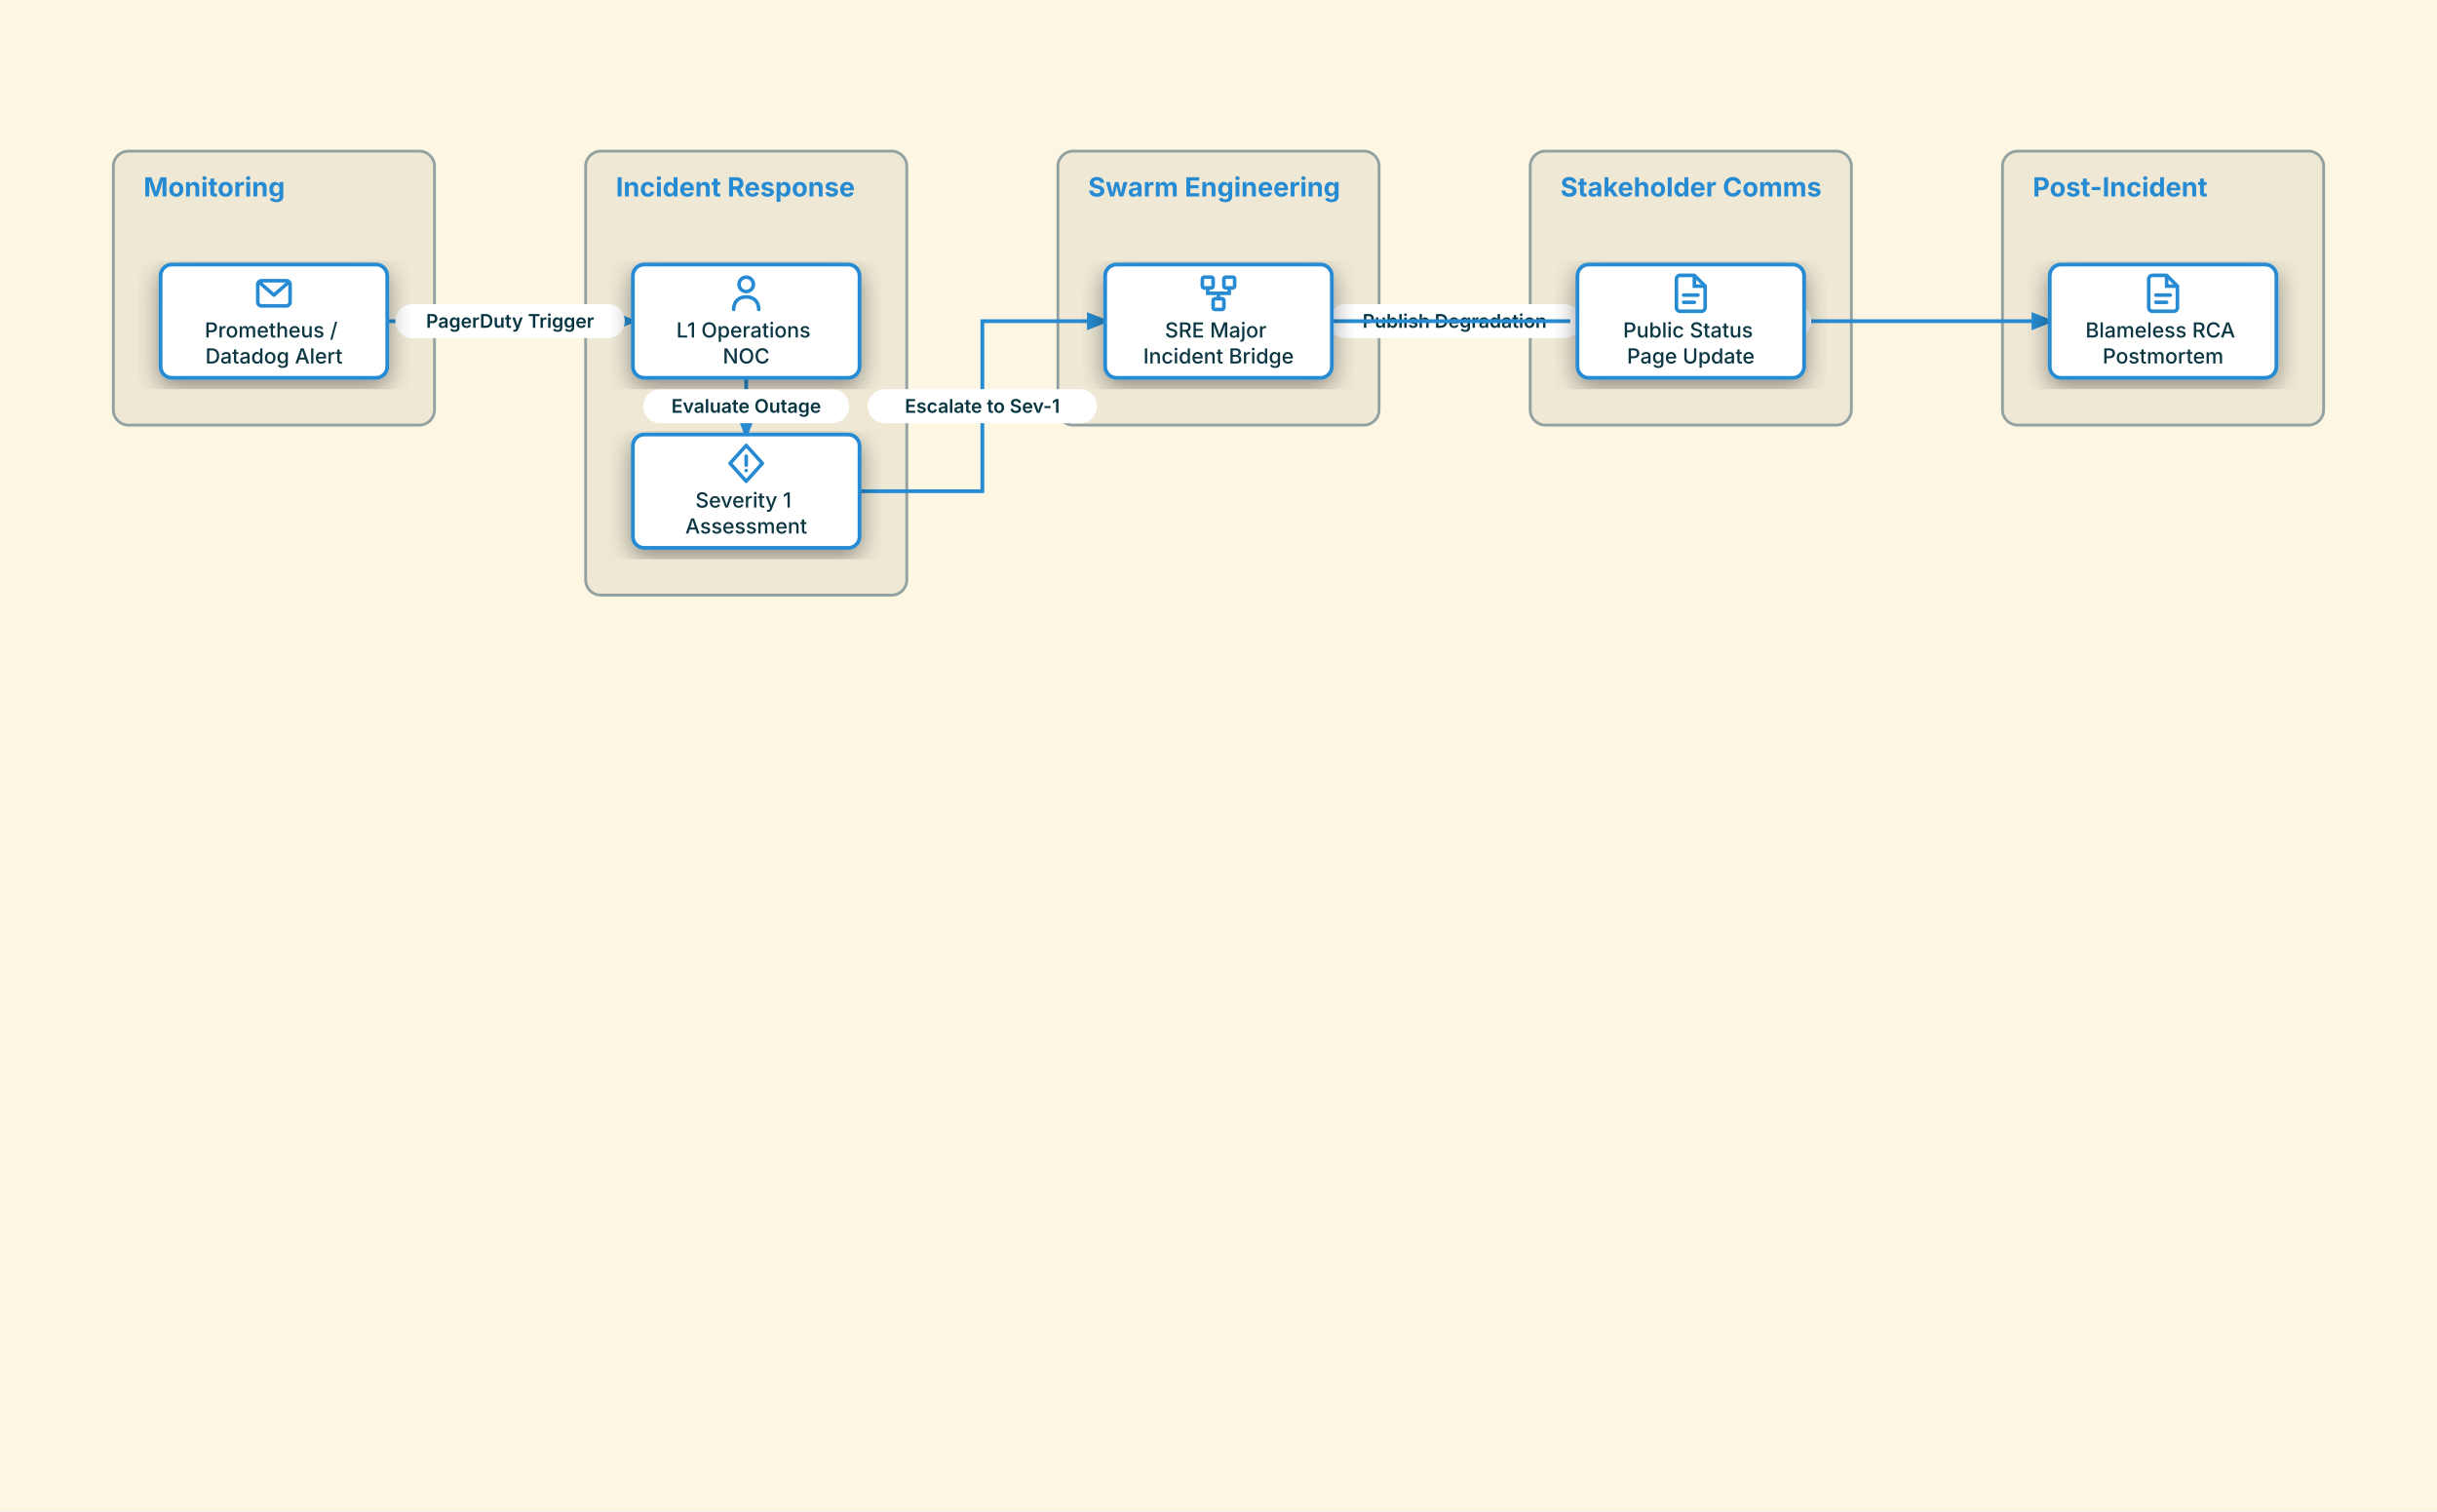
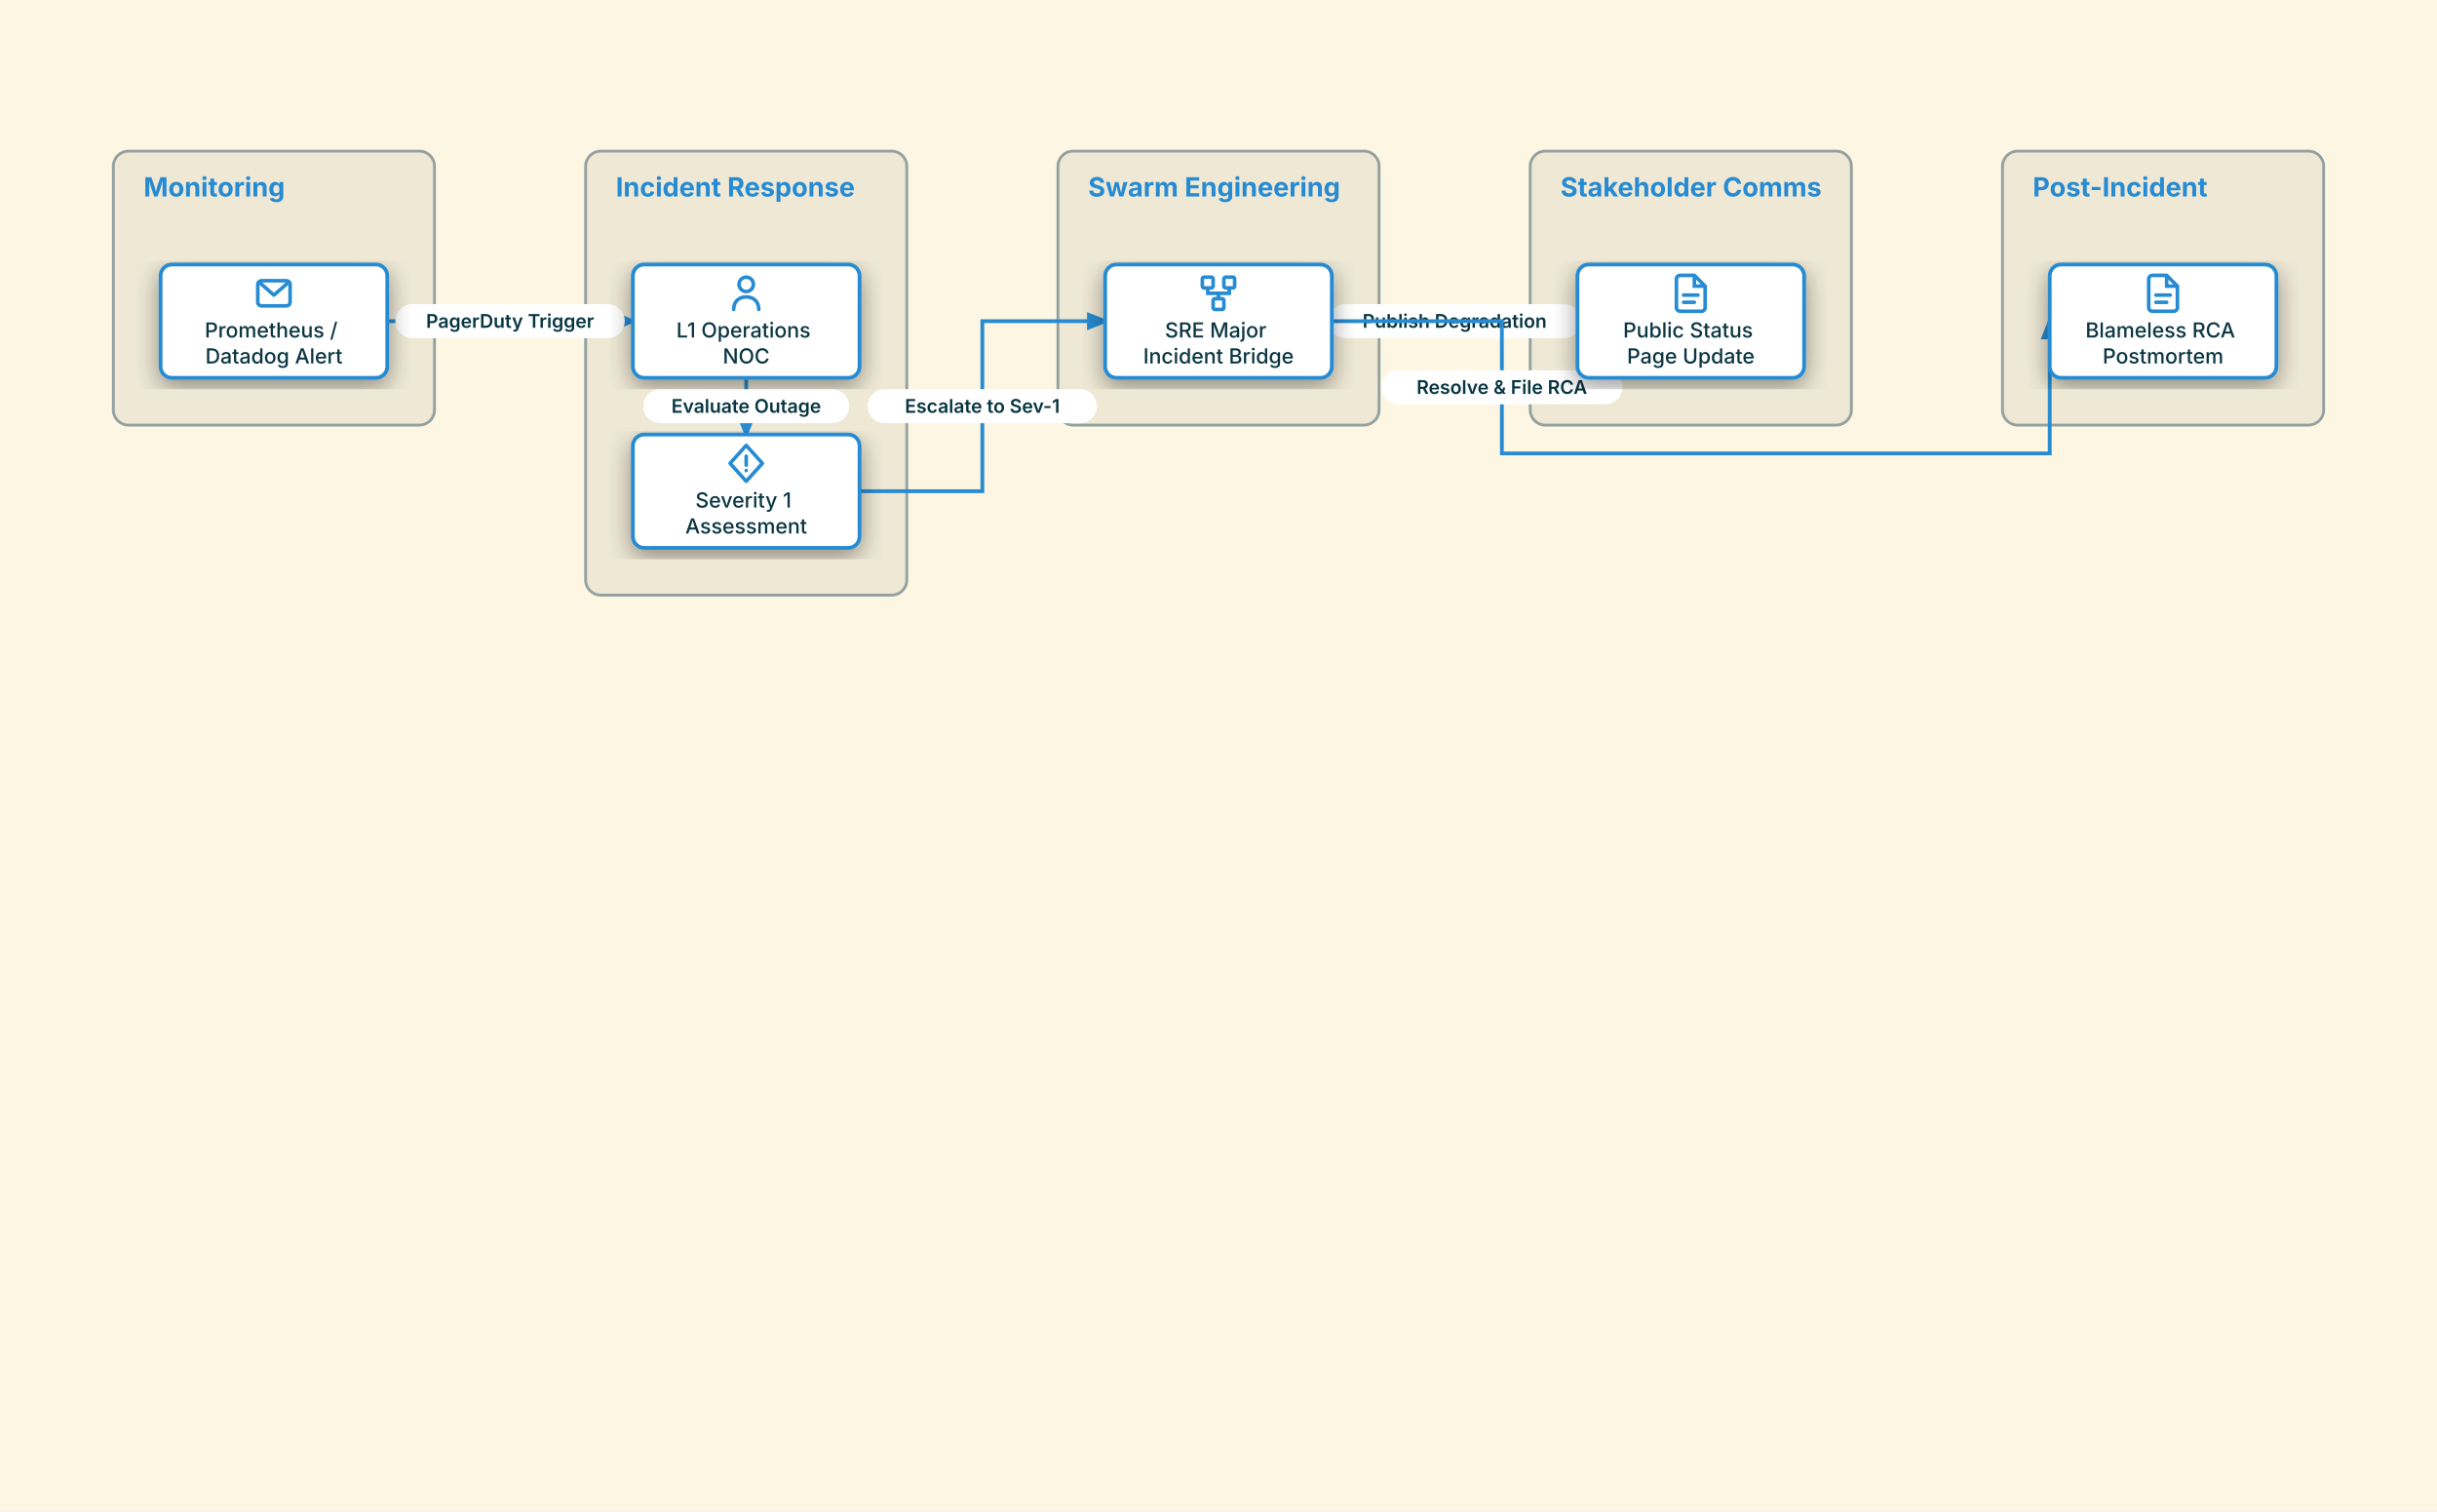
<svg xmlns="http://www.w3.org/2000/svg" viewBox="0 0 1290 800" width="1290" height="800">
  <defs>
    <marker id="arrow" viewBox="0 0 10 10" refX="8" refY="5" markerWidth="6" markerHeight="6" orient="auto-start-reverse">
      <path d="M 0 1 L 10 5 L 0 9 z" fill="#268BD2" />
    </marker>
    <marker id="arrow-tail" viewBox="0 0 10 10" refX="2" refY="5" markerWidth="6" markerHeight="6" orient="auto">
      <path d="M 10 1 L 0 5 L 10 9 z" fill="#268BD2" />
    </marker>
    <filter id="shadow" x="-10%" y="-10%" width="120%" height="120%">
      <feDropShadow dx="0" dy="4" stdDeviation="6" flood-color="#000000" flood-opacity="0.4" />
    </filter>
  </defs>
  <rect width="100%" height="100%" fill="#FDF6E3" />
  <g id="group_1">
    <rect x="60.0" y="80.0" width="170.0" height="145.0" rx="8" fill="#EEE8D5" stroke="#93A1A1" stroke-width="1.5" />
    <text x="76.0" y="104.0" fill="#268BD2" font-family="Inter, -apple-system, BlinkMacSystemFont, 'Segoe UI', Roboto, sans-serif" font-size="14" font-weight="bold">Monitoring</text>
  </g>
  <g id="group_2">
    <rect x="310.0" y="80.0" width="170.0" height="235.0" rx="8" fill="#EEE8D5" stroke="#93A1A1" stroke-width="1.5" />
    <text x="326.0" y="104.0" fill="#268BD2" font-family="Inter, -apple-system, BlinkMacSystemFont, 'Segoe UI', Roboto, sans-serif" font-size="14" font-weight="bold">Incident Response</text>
  </g>
  <g id="group_3">
    <rect x="560.0" y="80.0" width="170.0" height="145.0" rx="8" fill="#EEE8D5" stroke="#93A1A1" stroke-width="1.5" />
    <text x="576.0" y="104.0" fill="#268BD2" font-family="Inter, -apple-system, BlinkMacSystemFont, 'Segoe UI', Roboto, sans-serif" font-size="14" font-weight="bold">Swarm Engineering</text>
  </g>
  <g id="group_4">
    <rect x="810.0" y="80.0" width="170.0" height="145.0" rx="8" fill="#EEE8D5" stroke="#93A1A1" stroke-width="1.5" />
    <text x="826.0" y="104.0" fill="#268BD2" font-family="Inter, -apple-system, BlinkMacSystemFont, 'Segoe UI', Roboto, sans-serif" font-size="14" font-weight="bold">Stakeholder Comms</text>
  </g>
  <g id="group_5">
    <rect x="1060.0" y="80.0" width="170.0" height="145.0" rx="8" fill="#EEE8D5" stroke="#93A1A1" stroke-width="1.5" />
    <text x="1076.0" y="104.0" fill="#268BD2" font-family="Inter, -apple-system, BlinkMacSystemFont, 'Segoe UI', Roboto, sans-serif" font-size="14" font-weight="bold">Post-Incident</text>
  </g>
  <path d="M 205.0 170.0 L 335.0 170.0" fill="none" stroke="#268BD2" stroke-width="2" marker-end="url(#arrow)" />
  <g class="badge">
    <rect x="209.3" y="161.0" width="121.4" height="18.0" rx="9.0" fill="#FFFFFF" />
    <text x="270.0" y="173.5" fill="#073642" font-size="10.0" font-family="Inter, -apple-system, BlinkMacSystemFont, 'Segoe UI', Roboto, sans-serif" font-weight="600" text-anchor="middle">PagerDuty Trigger</text>
  </g>
  <path d="M 395.0 200.0 L 395.0 230.0" fill="none" stroke="#268BD2" stroke-width="2" marker-end="url(#arrow)" />
  <g class="badge">
    <rect x="340.5" y="206.0" width="109.0" height="18.0" rx="9.0" fill="#FFFFFF" />
    <text x="395.0" y="218.5" fill="#073642" font-size="10.0" font-family="Inter, -apple-system, BlinkMacSystemFont, 'Segoe UI', Roboto, sans-serif" font-weight="600" text-anchor="middle">Evaluate Outage</text>
  </g>
  <path d="M 455.0 260.0 L 520.0 260.0 L 520.0 170.0 L 585.0 170.0" fill="none" stroke="#268BD2" stroke-width="2" marker-end="url(#arrow)" />
  <g class="badge">
    <rect x="459.3" y="206.0" width="121.4" height="18.0" rx="9.0" fill="#FFFFFF" />
    <text x="520.0" y="218.5" fill="#073642" font-size="10.0" font-family="Inter, -apple-system, BlinkMacSystemFont, 'Segoe UI', Roboto, sans-serif" font-weight="600" text-anchor="middle">Escalate to Sev-1</text>
  </g>
  <path d="M 705.0 170.0 L 835.0 170.0" fill="none" stroke="#268BD2" stroke-width="2" stroke-dasharray="5,5" marker-end="url(#arrow)" />
  <g class="badge">
    <rect x="703.1" y="161.0" width="133.8" height="18.0" rx="9.0" fill="#FFFFFF" />
    <text x="770.0" y="173.5" fill="#073642" font-size="10.0" font-family="Inter, -apple-system, BlinkMacSystemFont, 'Segoe UI', Roboto, sans-serif" font-weight="600" text-anchor="middle">Publish Degradation</text>
  </g>
-   <path d="M 705.0 170.0 L 1085.0 170.0" fill="none" stroke="#268BD2" stroke-width="2" marker-end="url(#arrow)" />
+   <path d="M 705.0 170.0 L 795.0 170.0 L 795.0 240.0 L 1085.0 240.0 L 1085.0 170.0" fill="none" stroke="#268BD2" stroke-width="2" marker-end="url(#arrow)" />
  <g class="badge">
-     <rect x="831.2" y="161.0" width="127.6" height="18.0" rx="9.0" fill="#FFFFFF" />
-     <text x="895.0" y="173.5" fill="#073642" font-size="10.0" font-family="Inter, -apple-system, BlinkMacSystemFont, 'Segoe UI', Roboto, sans-serif" font-weight="600" text-anchor="middle">Resolve &amp; File RCA</text>
+     <rect x="731.2" y="196.0" width="127.6" height="18.0" rx="9.0" fill="#FFFFFF" />
+     <text x="795.0" y="208.5" fill="#073642" font-size="10.0" font-family="Inter, -apple-system, BlinkMacSystemFont, 'Segoe UI', Roboto, sans-serif" font-weight="600" text-anchor="middle">Resolve &amp; File RCA</text>
  </g>
  <g id="alert_source" filter="url(#shadow)">
    <rect x="85.0" y="140.0" width="120.0" height="60.0" rx="6.0" fill="#FFFFFF" stroke="#268BD2" stroke-width="2.0" />
    <g class="icon icon-message" transform="translate(133.6, 143.85) scale(0.95)">
      <rect x="3" y="5" width="18" height="14" rx="2" fill="none" stroke="#268BD2" stroke-width="2.0" />
      <polyline points="4,6 12,13 20,6" fill="none" stroke="#268BD2" stroke-width="2.0" stroke-linecap="round" stroke-linejoin="round" />
    </g>
    <text x="145.0" y="178.65" text-anchor="middle" fill="#073642" font-family="Inter, -apple-system, BlinkMacSystemFont, 'Segoe UI', Roboto, sans-serif" font-size="11.0" font-weight="500">
      <tspan x="145.0" dy="0">Prometheus /</tspan>
      <tspan x="145.0" dy="13.75">Datadog Alert</tspan>
    </text>
  </g>
  <g id="l1_triage" filter="url(#shadow)">
    <rect x="335.0" y="140.0" width="120.0" height="60.0" rx="6.0" fill="#FFFFFF" stroke="#268BD2" stroke-width="2.0" />
    <g class="icon icon-user" transform="translate(383.6, 143.85) scale(0.95)">
      <circle cx="12" cy="7" r="4" fill="none" stroke="#268BD2" stroke-width="2.0" />
      <path d="M 5 21 C 5 16.5 8 14 12 14 C 16 14 19 16.5 19 21" fill="none" stroke="#268BD2" stroke-width="2.0" stroke-linecap="round" />
    </g>
    <text x="395.0" y="178.65" text-anchor="middle" fill="#073642" font-family="Inter, -apple-system, BlinkMacSystemFont, 'Segoe UI', Roboto, sans-serif" font-size="11.0" font-weight="500">
      <tspan x="395.0" dy="0">L1 Operations</tspan>
      <tspan x="395.0" dy="13.75">NOC</tspan>
    </text>
  </g>
  <g id="decision_gate" filter="url(#shadow)">
    <rect x="335.0" y="230.0" width="120.0" height="60.0" rx="6.0" fill="#FFFFFF" stroke="#268BD2" stroke-width="2.0" />
    <g class="icon icon-decision" transform="translate(383.6, 233.85) scale(0.95)">
      <path d="M 12 2 L 21 12 L 12 22 L 3 12 Z" fill="none" stroke="#268BD2" stroke-width="2.0" stroke-linejoin="round" />
      <line x1="12" y1="8" x2="12" y2="13" stroke="#268BD2" stroke-width="2.0" stroke-linecap="round" />
      <circle cx="12" cy="16" r="1" fill="#268BD2" />
    </g>
    <text x="395.0" y="268.65" text-anchor="middle" fill="#073642" font-family="Inter, -apple-system, BlinkMacSystemFont, 'Segoe UI', Roboto, sans-serif" font-size="11.0" font-weight="500">
      <tspan x="395.0" dy="0">Severity 1</tspan>
      <tspan x="395.0" dy="13.75">Assessment</tspan>
    </text>
  </g>
  <g id="war_room" filter="url(#shadow)">
    <rect x="585.0" y="140.0" width="120.0" height="60.0" rx="6.0" fill="#FFFFFF" stroke="#268BD2" stroke-width="2.0" />
    <g class="icon icon-workflow" transform="translate(633.6, 143.85) scale(0.95)">
      <rect x="3" y="3" width="6" height="6" rx="1" fill="none" stroke="#268BD2" stroke-width="2.0" />
      <rect x="15" y="3" width="6" height="6" rx="1" fill="none" stroke="#268BD2" stroke-width="2.0" />
      <rect x="9" y="15" width="6" height="6" rx="1" fill="none" stroke="#268BD2" stroke-width="2.0" />
      <path d="M 6 9 V 12 H 12 V 15 M 18 9 V 12 H 12" fill="none" stroke="#268BD2" stroke-width="2.0" />
    </g>
    <text x="645.0" y="178.65" text-anchor="middle" fill="#073642" font-family="Inter, -apple-system, BlinkMacSystemFont, 'Segoe UI', Roboto, sans-serif" font-size="11.0" font-weight="500">
      <tspan x="645.0" dy="0">SRE Major</tspan>
      <tspan x="645.0" dy="13.75">Incident Bridge</tspan>
    </text>
  </g>
  <g id="status_page" filter="url(#shadow)">
    <rect x="835.0" y="140.0" width="120.0" height="60.0" rx="6.0" fill="#FFFFFF" stroke="#268BD2" stroke-width="2.0" />
    <g class="icon icon-document" transform="translate(883.6, 143.85) scale(0.95)">
      <path d="M 14 2 H 6 A 2 2 0 0 0 4 4 V 20 A 2 2 0 0 0 6 22 H 18 A 2 2 0 0 0 20 20 V 8 Z" fill="none" stroke="#268BD2" stroke-width="2.0" stroke-linejoin="round" />
      <polyline points="14,2 14,8 20,8" fill="none" stroke="#268BD2" stroke-width="2.0" />
      <line x1="8" y1="13" x2="16" y2="13" stroke="#268BD2" stroke-width="2.0" stroke-linecap="round" />
      <line x1="8" y1="17" x2="14" y2="17" stroke="#268BD2" stroke-width="2.0" stroke-linecap="round" />
    </g>
    <text x="895.0" y="178.65" text-anchor="middle" fill="#073642" font-family="Inter, -apple-system, BlinkMacSystemFont, 'Segoe UI', Roboto, sans-serif" font-size="11.0" font-weight="500">
      <tspan x="895.0" dy="0">Public Status</tspan>
      <tspan x="895.0" dy="13.75">Page Update</tspan>
    </text>
  </g>
  <g id="postmortem" filter="url(#shadow)">
    <rect x="1085.0" y="140.0" width="120.0" height="60.0" rx="6.0" fill="#FFFFFF" stroke="#268BD2" stroke-width="2.0" />
    <g class="icon icon-document" transform="translate(1133.6, 143.85) scale(0.95)">
      <path d="M 14 2 H 6 A 2 2 0 0 0 4 4 V 20 A 2 2 0 0 0 6 22 H 18 A 2 2 0 0 0 20 20 V 8 Z" fill="none" stroke="#268BD2" stroke-width="2.0" stroke-linejoin="round" />
      <polyline points="14,2 14,8 20,8" fill="none" stroke="#268BD2" stroke-width="2.0" />
      <line x1="8" y1="13" x2="16" y2="13" stroke="#268BD2" stroke-width="2.0" stroke-linecap="round" />
      <line x1="8" y1="17" x2="14" y2="17" stroke="#268BD2" stroke-width="2.0" stroke-linecap="round" />
    </g>
    <text x="1145.0" y="178.65" text-anchor="middle" fill="#073642" font-family="Inter, -apple-system, BlinkMacSystemFont, 'Segoe UI', Roboto, sans-serif" font-size="11.0" font-weight="500">
      <tspan x="1145.0" dy="0">Blameless RCA</tspan>
      <tspan x="1145.0" dy="13.75">Postmortem</tspan>
    </text>
  </g>
</svg>
